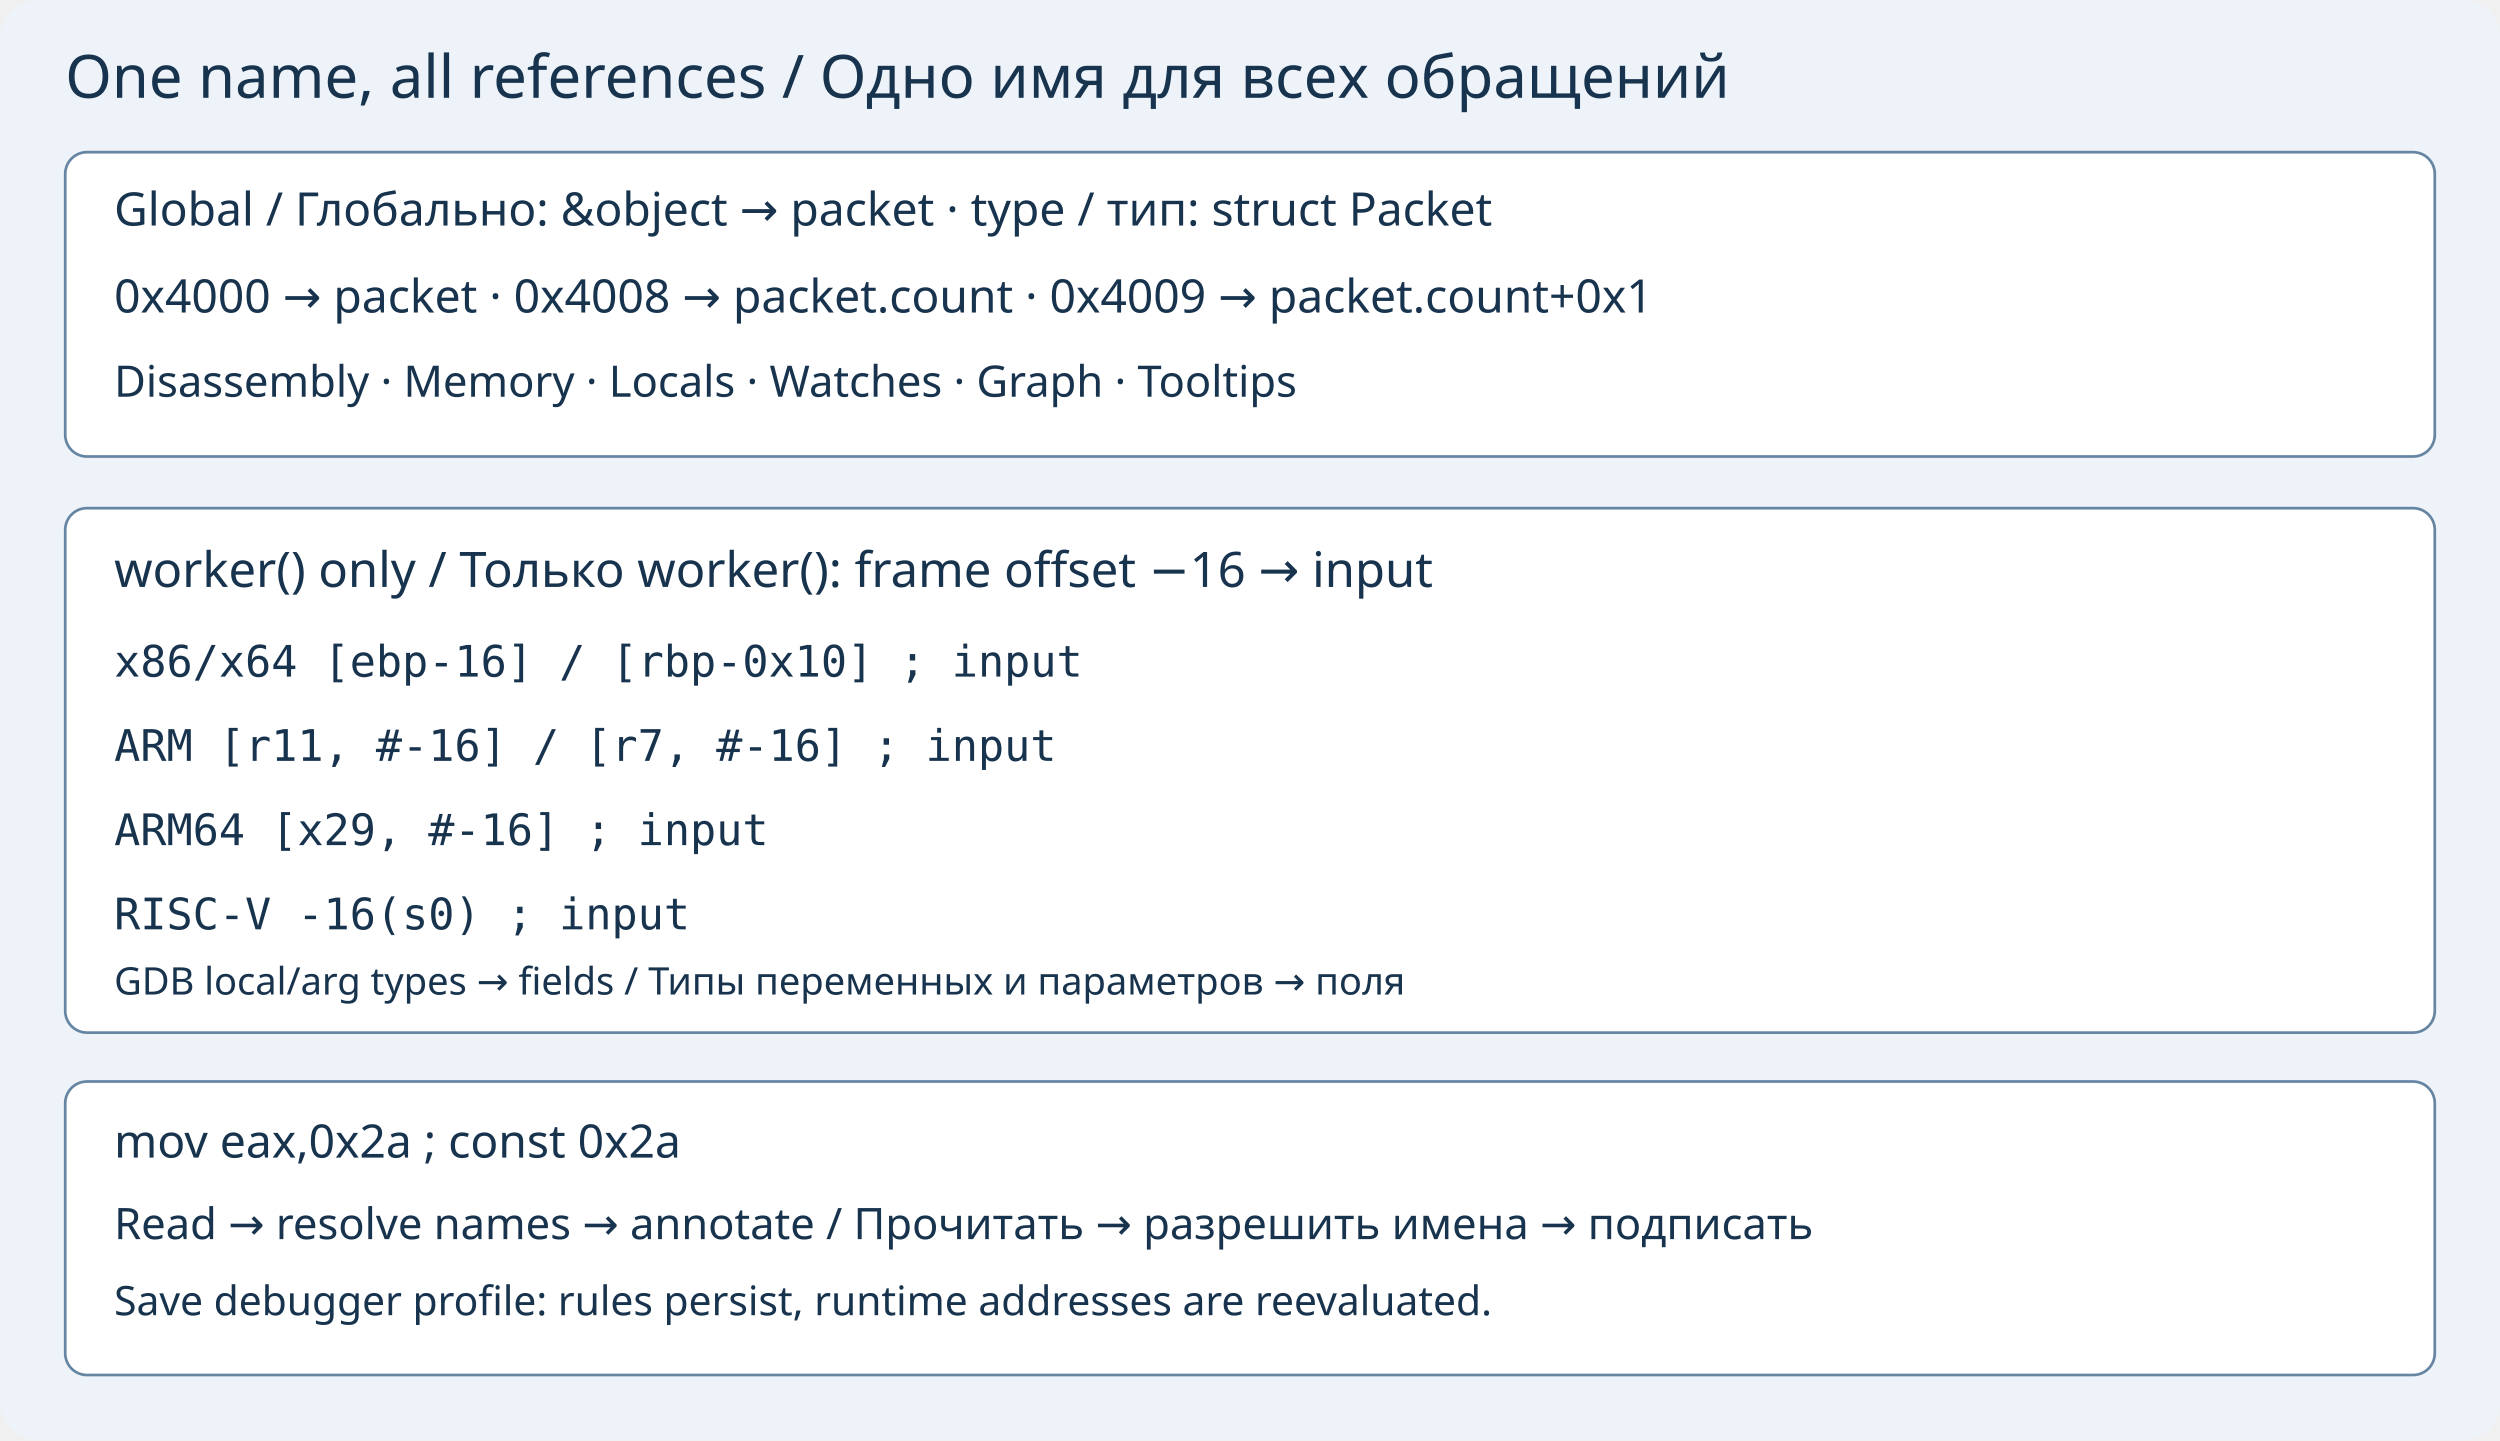
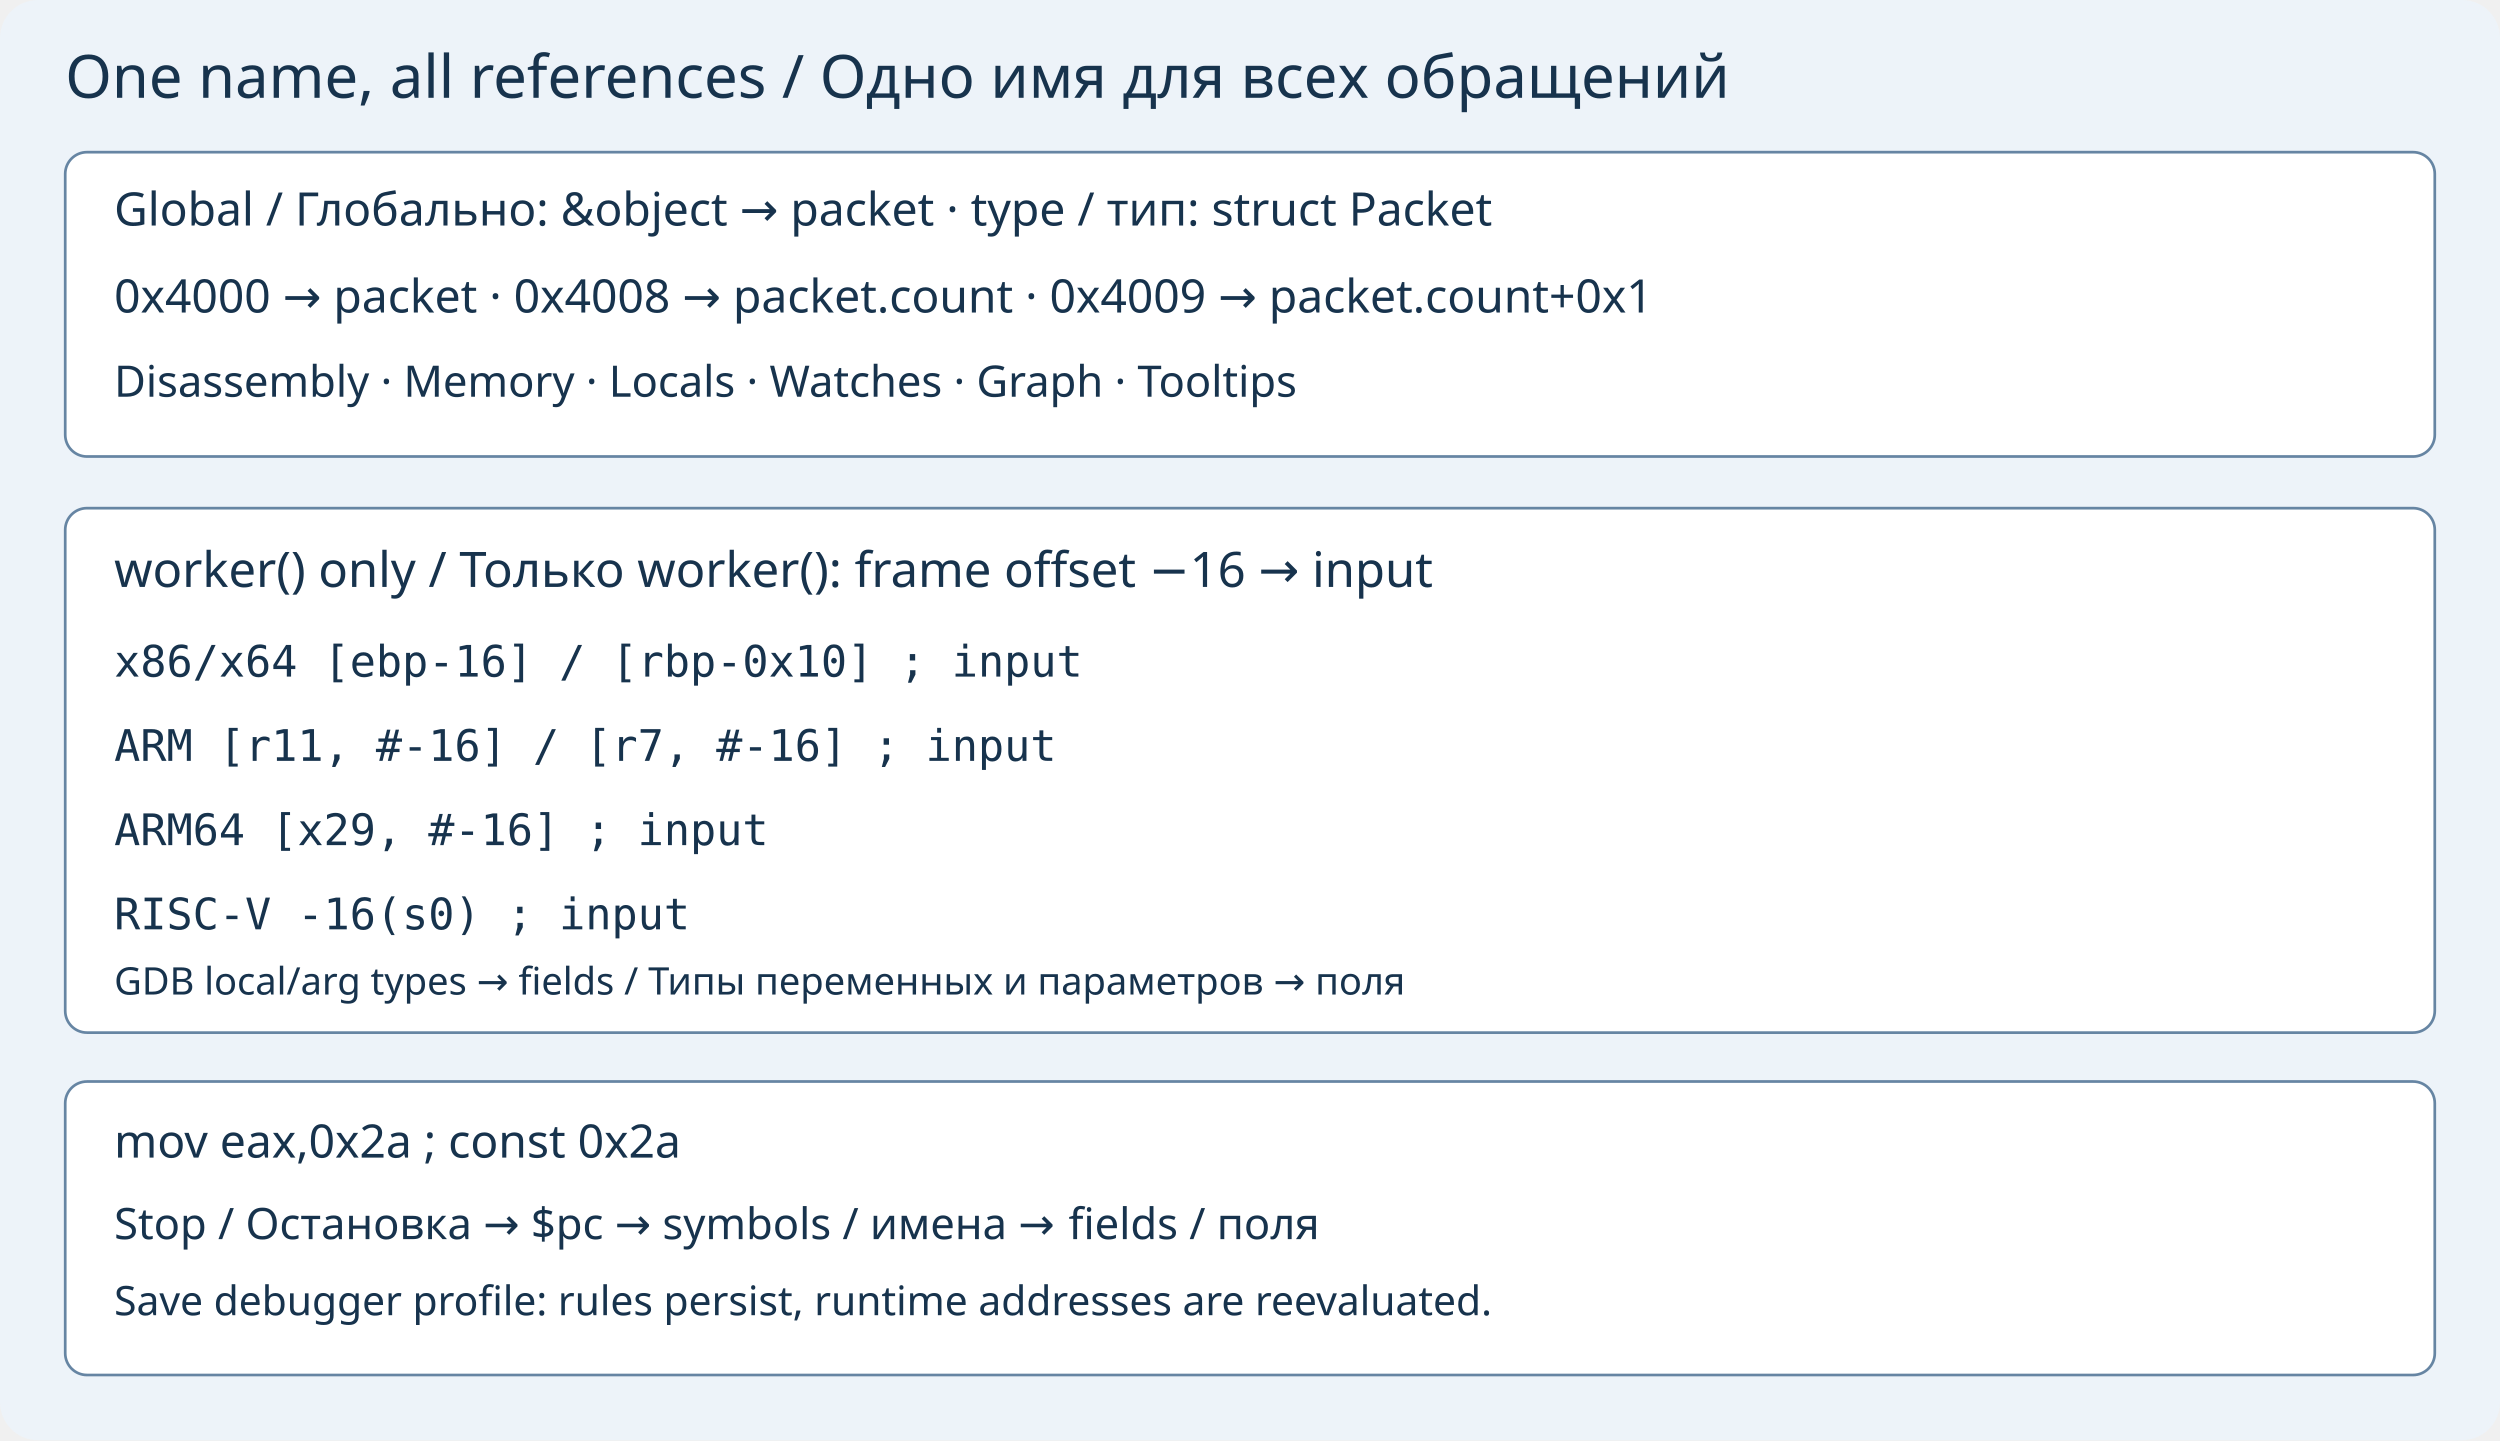
<svg xmlns="http://www.w3.org/2000/svg" width="920" height="530" viewBox="0 0 920 530" role="img" aria-labelledby="title desc">
  <rect width="920" height="530" rx="14" fill="#edf3f9" />
  <g font-family="sans-serif" fill="#17334d">
    <text x="24" y="36" font-size="22">One name, all references / Одно имя для всех обращений</text>
    <rect x="24" y="56" width="872" height="112" rx="8" fill="#fff" stroke="#6685a3" />
    <text x="42" y="83" font-size="17">Global / Глобально: &amp;object → packet · type / тип: struct Packet</text>
    <text x="42" y="115" font-size="17">0x4000 → packet · 0x4008 → packet.count · 0x4009 → packet.count+0x1</text>
    <text x="42" y="146" font-size="16">Disassembly · Memory · Locals · Watches · Graph · Tooltips</text>
    <rect x="24" y="187" width="872" height="193" rx="8" fill="#fff" stroke="#6685a3" />
    <text x="42" y="216" font-size="18">worker() only / Только worker(): frame offset −16 → input</text>
    <g font-family="monospace" font-size="16">
      <text x="42" y="249">x86/x64   [ebp-16] / [rbp-0x10]     ; input</text>
      <text x="42" y="280">ARM       [r11, #-16] / [r7, #-16]  ; input</text>
      <text x="42" y="311">ARM64     [x29, #-16]              ; input</text>
      <text x="42" y="342">RISC-V    -16(s0)                 ; input</text>
    </g>
    <text x="42" y="366" font-size="14">GDB local/arg types → fields / Типы переменных и параметров → поля</text>
    <rect x="24" y="398" width="872" height="108" rx="8" fill="#fff" stroke="#6685a3" />
    <text x="42" y="426" font-size="17">mov eax,0x2a  ; const 0x2a</text>
-     <text x="42" y="456" font-size="16">Read → resolve names → annotate / Прочитать → разрешить имена → подписать</text>
+     <text x="42" y="456" font-size="16">Stop / Остановка → $pc → symbols / имена → fields / поля</text>
    <text x="42" y="484" font-size="15">Save debugger profile: rules persist, runtime addresses are reevaluated.</text>
  </g>
</svg>
